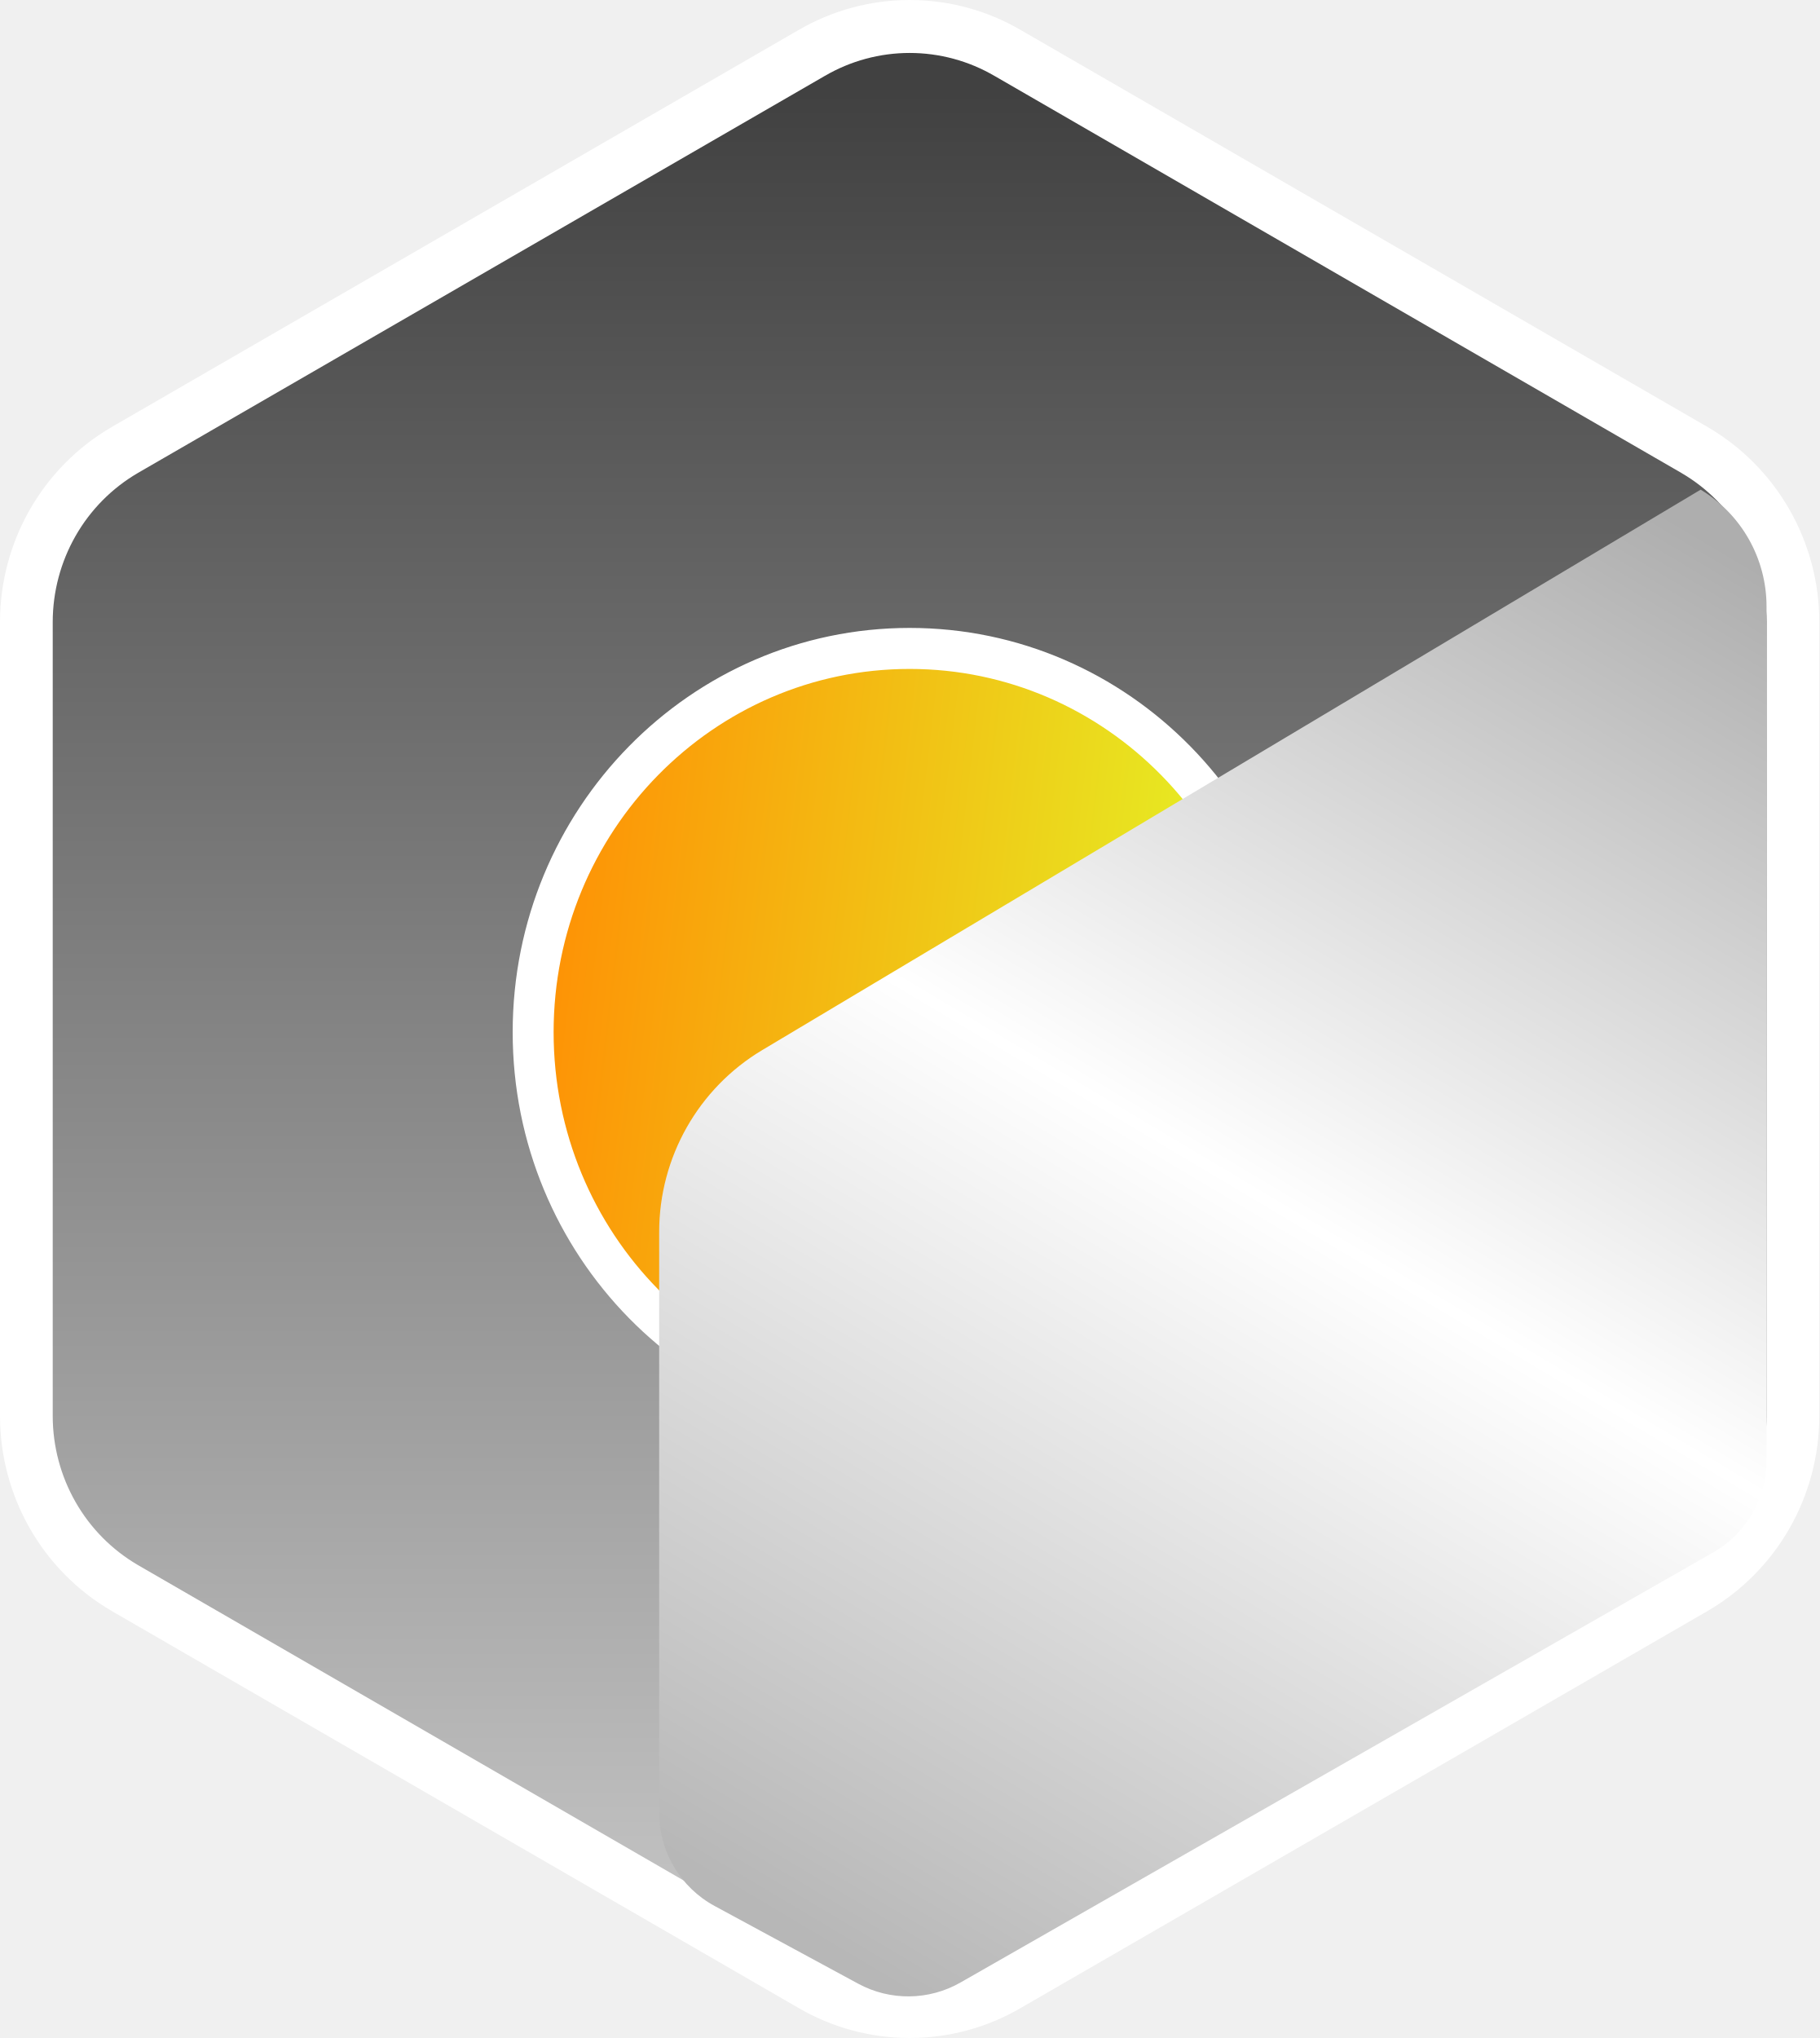
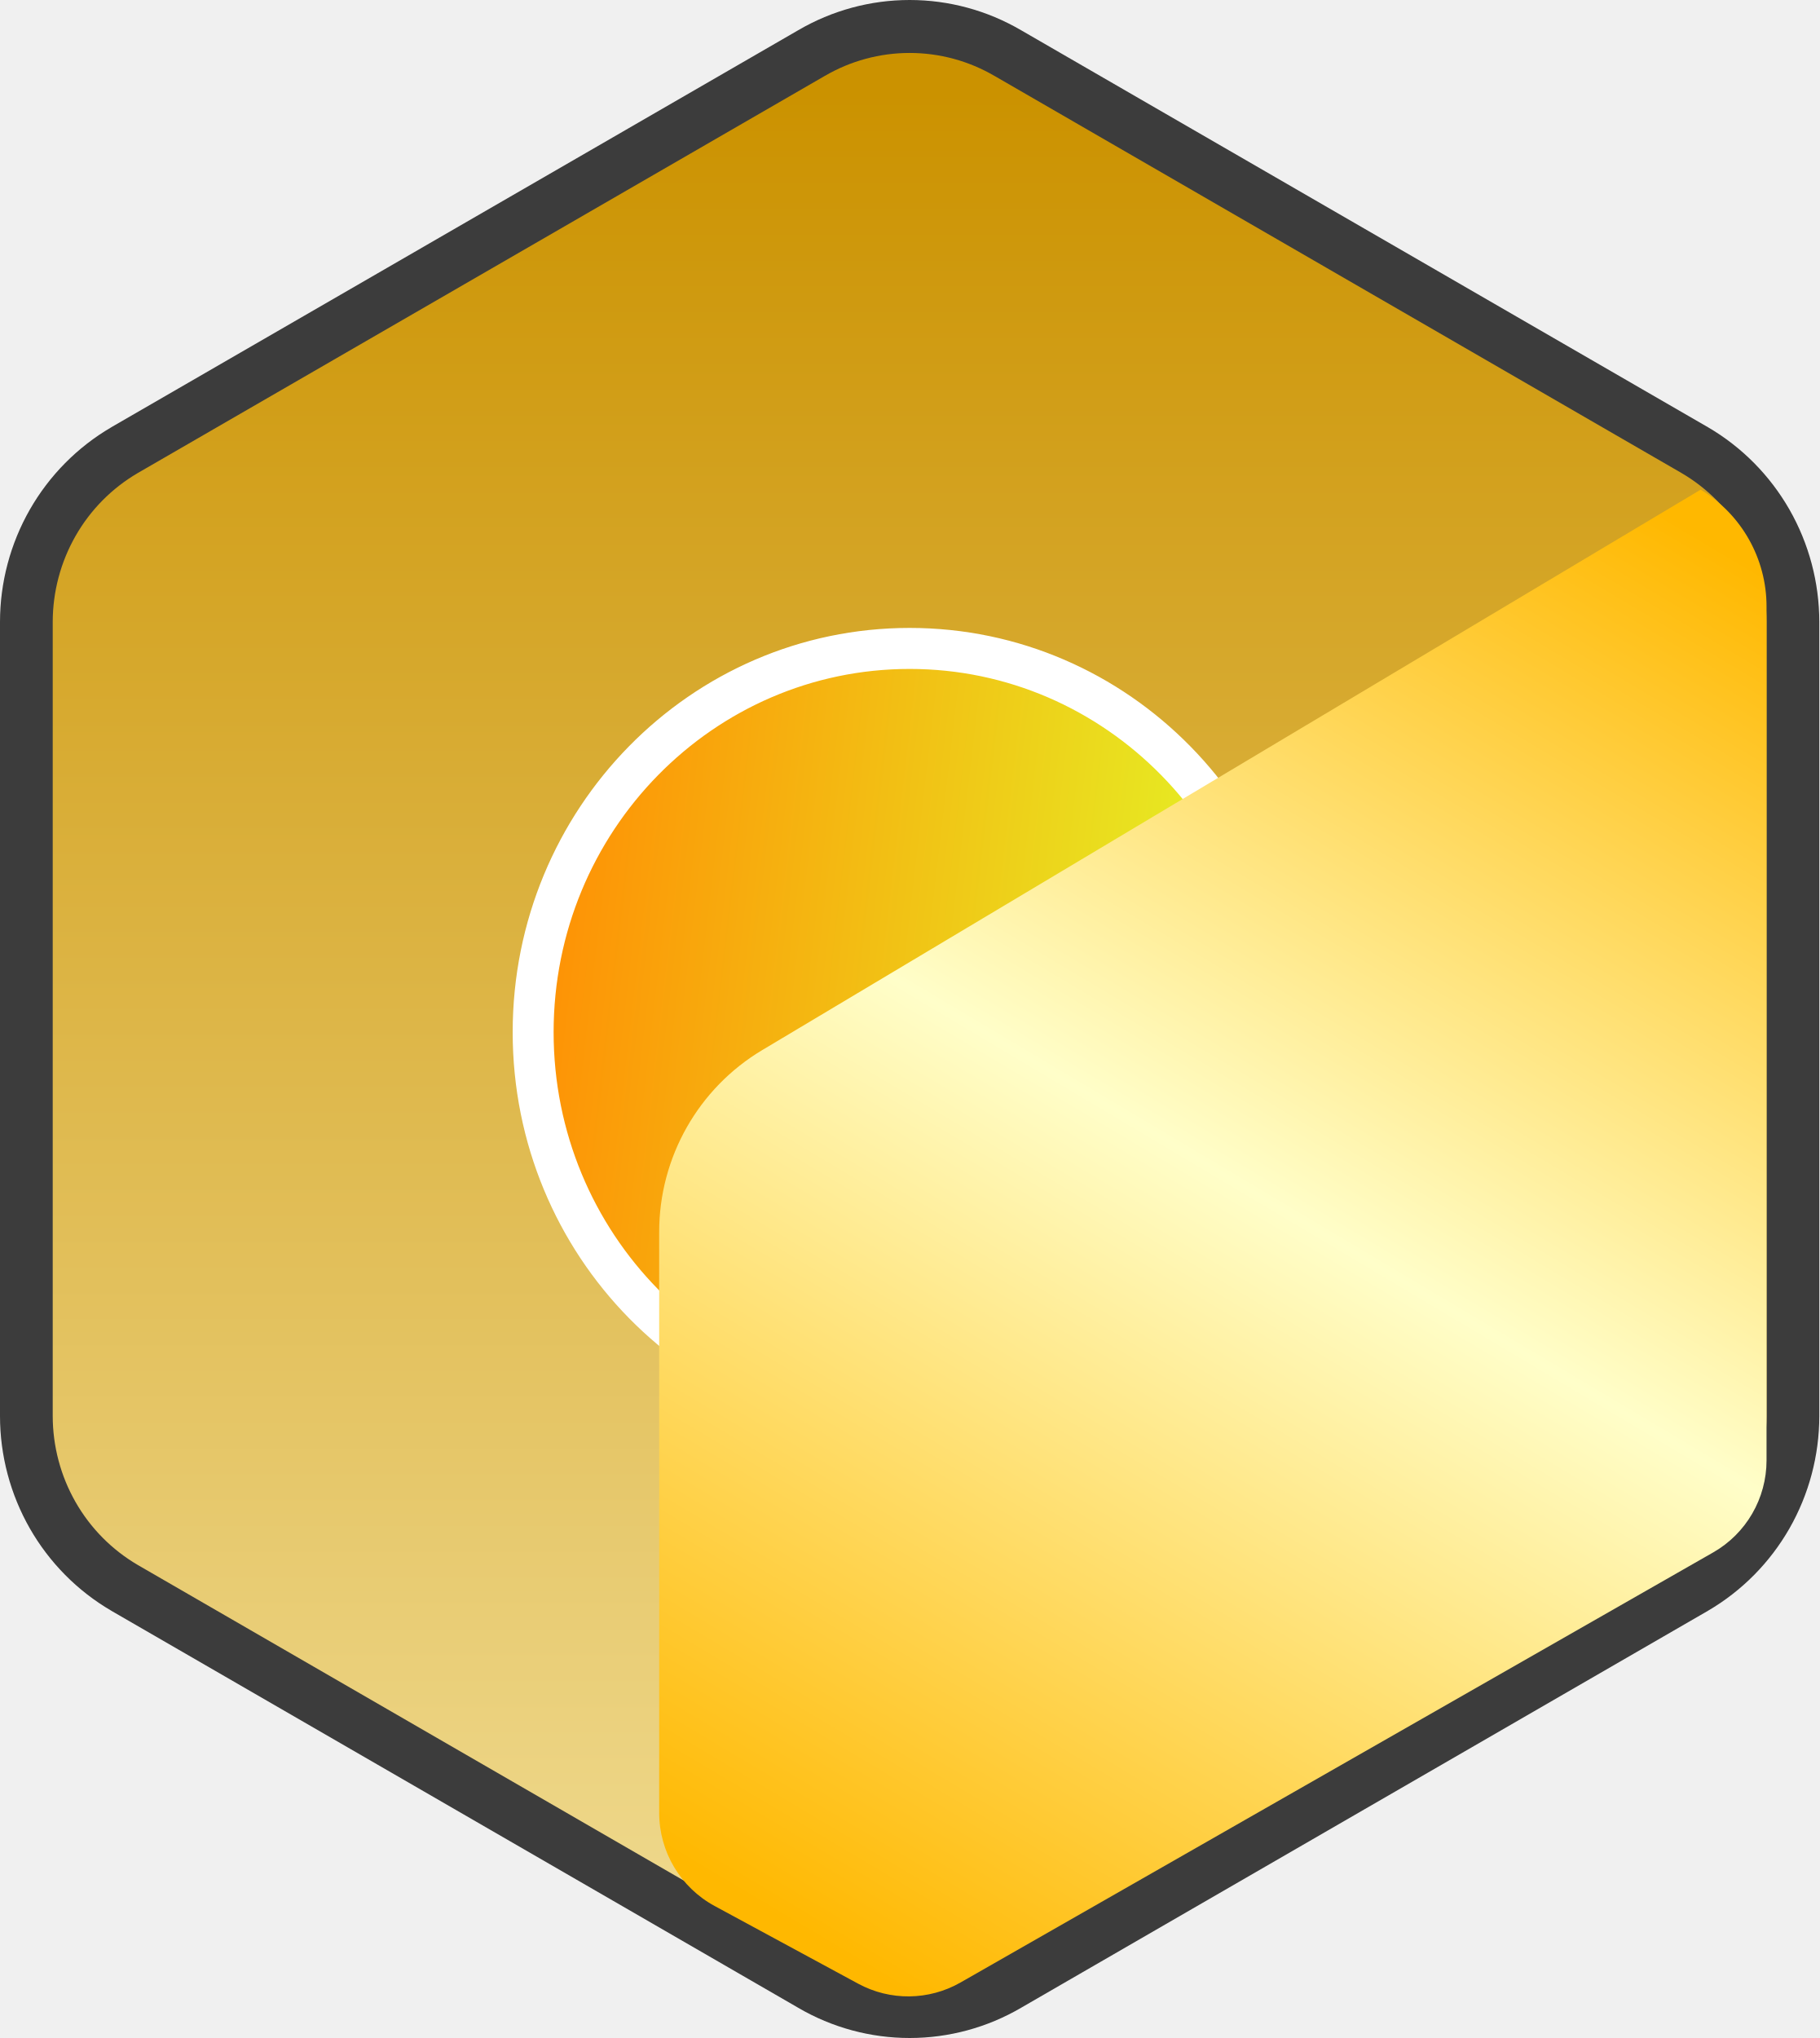
<svg xmlns="http://www.w3.org/2000/svg" width="50" height="56" viewBox="0 0 50 56" fill="none">
-   <path d="M49.625 38.912V38.912V17.089V17.089C49.624 16.071 49.359 15.072 48.855 14.191C48.351 13.309 47.627 12.577 46.754 12.068L46.753 12.067L27.874 1.156C27.873 1.156 27.873 1.156 27.873 1.156C27 0.646 26.009 0.378 25 0.378C23.991 0.378 23 0.646 22.127 1.156C22.127 1.156 22.126 1.156 22.126 1.156L3.247 12.067L3.245 12.068C2.373 12.577 1.648 13.309 1.145 14.191C0.641 15.072 0.376 16.071 0.374 17.089V17.089L0.374 38.912L0.374 38.912C0.376 39.929 0.641 40.929 1.145 41.81C1.648 42.691 2.373 43.423 3.245 43.933L3.247 43.934L22.126 54.844C22.126 54.844 22.126 54.844 22.127 54.844C23 55.354 23.991 55.623 25 55.623C26.009 55.623 27 55.354 27.873 54.844C27.873 54.844 27.873 54.844 27.874 54.844L46.753 43.934L46.754 43.933C47.627 43.423 48.351 42.691 48.855 41.81C49.359 40.929 49.624 39.929 49.625 38.912Z" fill="url(#paint0_linear_7_5152)" stroke="white" stroke-width="0.7" stroke-linecap="round" stroke-linejoin="round" />
-   <path fill-rule="evenodd" clip-rule="evenodd" d="M21.94 0.829C22.87 0.286 23.925 0 25 0C26.075 0 27.13 0.286 28.06 0.829C28.061 0.829 28.061 0.829 28.062 0.83L46.943 11.741C47.872 12.284 48.643 13.064 49.18 14.002C49.716 14.941 49.999 16.005 50 17.088V38.912C49.999 39.995 49.716 41.059 49.18 41.998C48.643 42.936 47.872 43.716 46.943 44.259L46.94 44.261L28.062 55.17C28.061 55.171 28.061 55.171 28.061 55.171C27.13 55.714 26.075 56 25 56C23.925 56 22.869 55.714 21.939 55.171C21.939 55.171 21.939 55.171 21.938 55.17L3.06 44.261L3.058 44.259C2.128 43.716 1.357 42.936 0.82 41.998C0.284 41.059 0.001 39.995 0 38.912V17.088C0.001 16.005 0.284 14.941 0.82 14.002C1.357 13.064 2.128 12.284 3.058 11.741L3.06 11.739L21.938 0.83C21.939 0.829 21.939 0.829 21.94 0.829ZM25 1.455C24.181 1.455 23.377 1.672 22.667 2.087L22.664 2.088L3.786 12.998C3.786 12.998 3.785 12.999 3.785 12.999C3.077 13.413 2.487 14.008 2.077 14.726C1.667 15.444 1.45 16.259 1.449 17.089V38.911C1.45 39.741 1.667 40.556 2.077 41.274C2.487 41.992 3.077 42.587 3.785 43.001C3.785 43.001 3.786 43.002 3.786 43.002L22.667 53.913C23.377 54.328 24.181 54.545 25 54.545C25.819 54.545 26.623 54.328 27.333 53.913L27.336 53.912L46.214 43.002C46.214 43.002 46.215 43.001 46.215 43.001C46.923 42.587 47.513 41.992 47.923 41.274C48.333 40.556 48.55 39.741 48.551 38.911V17.089C48.55 16.259 48.333 15.444 47.923 14.726C47.513 14.008 46.923 13.413 46.215 12.999C46.215 12.999 46.214 12.998 46.214 12.998L27.336 2.088L27.333 2.087C26.623 1.672 25.819 1.455 25 1.455Z" fill="white" />
-   <path d="M35.71 28.363C35.71 34.388 30.915 39.272 25 39.272C19.085 39.272 14.29 34.388 14.29 28.363C14.29 22.338 19.085 17.454 25 17.454C30.915 17.454 35.71 22.338 35.71 28.363Z" fill="url(#paint1_linear_7_5152)" />
+   <path d="M49.625 38.912V38.912V17.089V17.089C49.624 16.071 49.359 15.072 48.855 14.191C48.351 13.309 47.627 12.577 46.754 12.068L46.753 12.067L27.874 1.156C27.873 1.156 27.873 1.156 27.873 1.156C27 0.646 26.009 0.378 25 0.378C23.991 0.378 23 0.646 22.127 1.156C22.127 1.156 22.126 1.156 22.126 1.156L3.247 12.067L3.245 12.068C2.373 12.577 1.648 13.309 1.145 14.191C0.641 15.072 0.376 16.071 0.374 17.089V17.089L0.374 38.912L0.374 38.912C0.376 39.929 0.641 40.929 1.145 41.81C1.648 42.691 2.373 43.423 3.245 43.933L3.247 43.934L22.126 54.844C22.126 54.844 22.126 54.844 22.127 54.844C23 55.354 23.991 55.623 25 55.623C26.009 55.623 27 55.354 27.873 54.844C27.873 54.844 27.873 54.844 27.874 54.844L46.753 43.934L46.754 43.933C47.627 43.423 48.351 42.691 48.855 41.81C49.359 40.929 49.624 39.929 49.625 38.912Z" fill="url(#paint0_linear_22_1442)" stroke="white" stroke-width="0.7" stroke-linecap="round" stroke-linejoin="round" />
+   <path fill-rule="evenodd" clip-rule="evenodd" d="M21.94 0.829C22.87 0.286 23.925 0 25 0C26.075 0 27.13 0.286 28.06 0.829L28.062 0.83L46.943 11.741C47.872 12.284 48.643 13.064 49.18 14.002C49.716 14.941 49.999 16.005 50 17.088V38.912C49.999 39.995 49.716 41.059 49.18 41.998C48.643 42.936 47.872 43.716 46.943 44.259L46.94 44.261L28.062 55.17L28.061 55.171C27.13 55.714 26.075 56 25 56C23.925 56 22.869 55.714 21.939 55.171L21.938 55.17L3.06 44.261L3.058 44.259C2.128 43.716 1.357 42.936 0.82 41.998C0.284 41.059 0.001 39.995 0 38.912V17.088C0.001 16.005 0.284 14.941 0.82 14.002C1.357 13.064 2.128 12.284 3.058 11.741L3.06 11.739L21.938 0.83L21.94 0.829ZM25 1.455C24.181 1.455 23.377 1.672 22.667 2.087L22.664 2.088L3.786 12.998L3.785 12.999C3.077 13.413 2.487 14.008 2.077 14.726C1.667 15.444 1.45 16.259 1.449 17.089V38.911C1.45 39.741 1.667 40.556 2.077 41.274C2.487 41.992 3.077 42.587 3.785 43.001L3.786 43.002L22.667 53.913C23.377 54.328 24.181 54.545 25 54.545C25.819 54.545 26.623 54.328 27.333 53.913L27.336 53.912L46.214 43.002L46.215 43.001C46.923 42.587 47.513 41.992 47.923 41.274C48.333 40.556 48.55 39.741 48.551 38.911V17.089C48.55 16.259 48.333 15.444 47.923 14.726C47.513 14.008 46.923 13.413 46.215 12.999L46.214 12.998L27.336 2.088L27.333 2.087C26.623 1.672 25.819 1.455 25 1.455Z" fill="#3C3C3C" />
+   <path d="M35.71 28.363C35.71 34.388 30.915 39.272 25 39.272C19.085 39.272 14.29 34.388 14.29 28.363C14.29 22.338 19.085 17.454 25 17.454C30.915 17.454 35.71 22.338 35.71 28.363Z" fill="url(#paint1_linear_22_1442)" />
  <path d="M34.885 28.363C34.885 33.943 30.448 38.445 25 38.445C19.552 38.445 15.115 33.943 15.115 28.363C15.115 22.783 19.552 18.281 25 18.281C30.448 18.281 34.885 22.783 34.885 28.363ZM25 39.372C30.972 39.372 35.81 34.442 35.81 28.363C35.81 22.285 30.972 17.354 25 17.354C19.028 17.354 14.19 22.285 14.19 28.363C14.19 34.442 19.028 39.372 25 39.372Z" fill="white" stroke="white" stroke-width="0.2" />
-   <path d="M18.116 33.855C18.116 31.803 19.192 29.903 20.949 28.854L46.739 13.455C47.863 14.132 48.55 15.351 48.55 16.666V40.127C48.55 41.173 47.991 42.138 47.086 42.656L26.396 54.476C25.527 54.972 24.465 54.984 23.586 54.508L19.639 52.372C18.701 51.864 18.116 50.881 18.116 49.811V33.855Z" fill="url(#paint2_linear_7_5152)" />
+   <path d="M18.116 33.855C18.116 31.803 19.192 29.903 20.949 28.854L46.739 13.455C47.863 14.132 48.55 15.351 48.55 16.666V40.127C48.55 41.173 47.991 42.138 47.086 42.656L26.396 54.476C25.527 54.972 24.465 54.984 23.586 54.508L19.639 52.372C18.701 51.864 18.116 50.881 18.116 49.811V33.855Z" fill="url(#paint2_linear_22_1442)" />
  <defs>
-     <linearGradient id="paint0_linear_7_5152" x1="25" y1="75.637" x2="25" y2="2.546" gradientUnits="userSpaceOnUse">
-       <stop stop-color="white" />
-       <stop offset="1" stop-color="#414141" />
+     <linearGradient id="paint0_linear_22_1442" x1="25" y1="75.637" x2="25" y2="2.546" gradientUnits="userSpaceOnUse">
+       <stop stop-color="#FFF9CD" />
+       <stop offset="1" stop-color="#CB9200" />
    </linearGradient>
-     <linearGradient id="paint1_linear_7_5152" x1="14.29" y1="26.181" x2="36.364" y2="28.761" gradientUnits="userSpaceOnUse">
+     <linearGradient id="paint1_linear_22_1442" x1="14.29" y1="26.181" x2="36.364" y2="28.761" gradientUnits="userSpaceOnUse">
      <stop stop-color="#FF8E04" />
      <stop offset="1" stop-color="#E1FF29" />
    </linearGradient>
-     <linearGradient id="paint2_linear_7_5152" x1="47.101" y1="14.91" x2="23.775" y2="54.116" gradientUnits="userSpaceOnUse">
-       <stop stop-color="#AEAEAE" />
-       <stop offset="0.478" stop-color="white" />
-       <stop offset="1" stop-color="#B7B7B7" />
+     <linearGradient id="paint2_linear_22_1442" x1="47.101" y1="14.91" x2="23.775" y2="54.116" gradientUnits="userSpaceOnUse">
+       <stop stop-color="#FFB800" />
+       <stop offset="0.478" stop-color="#FFFEC9" />
+       <stop offset="1" stop-color="#FFB800" />
    </linearGradient>
  </defs>
</svg>
